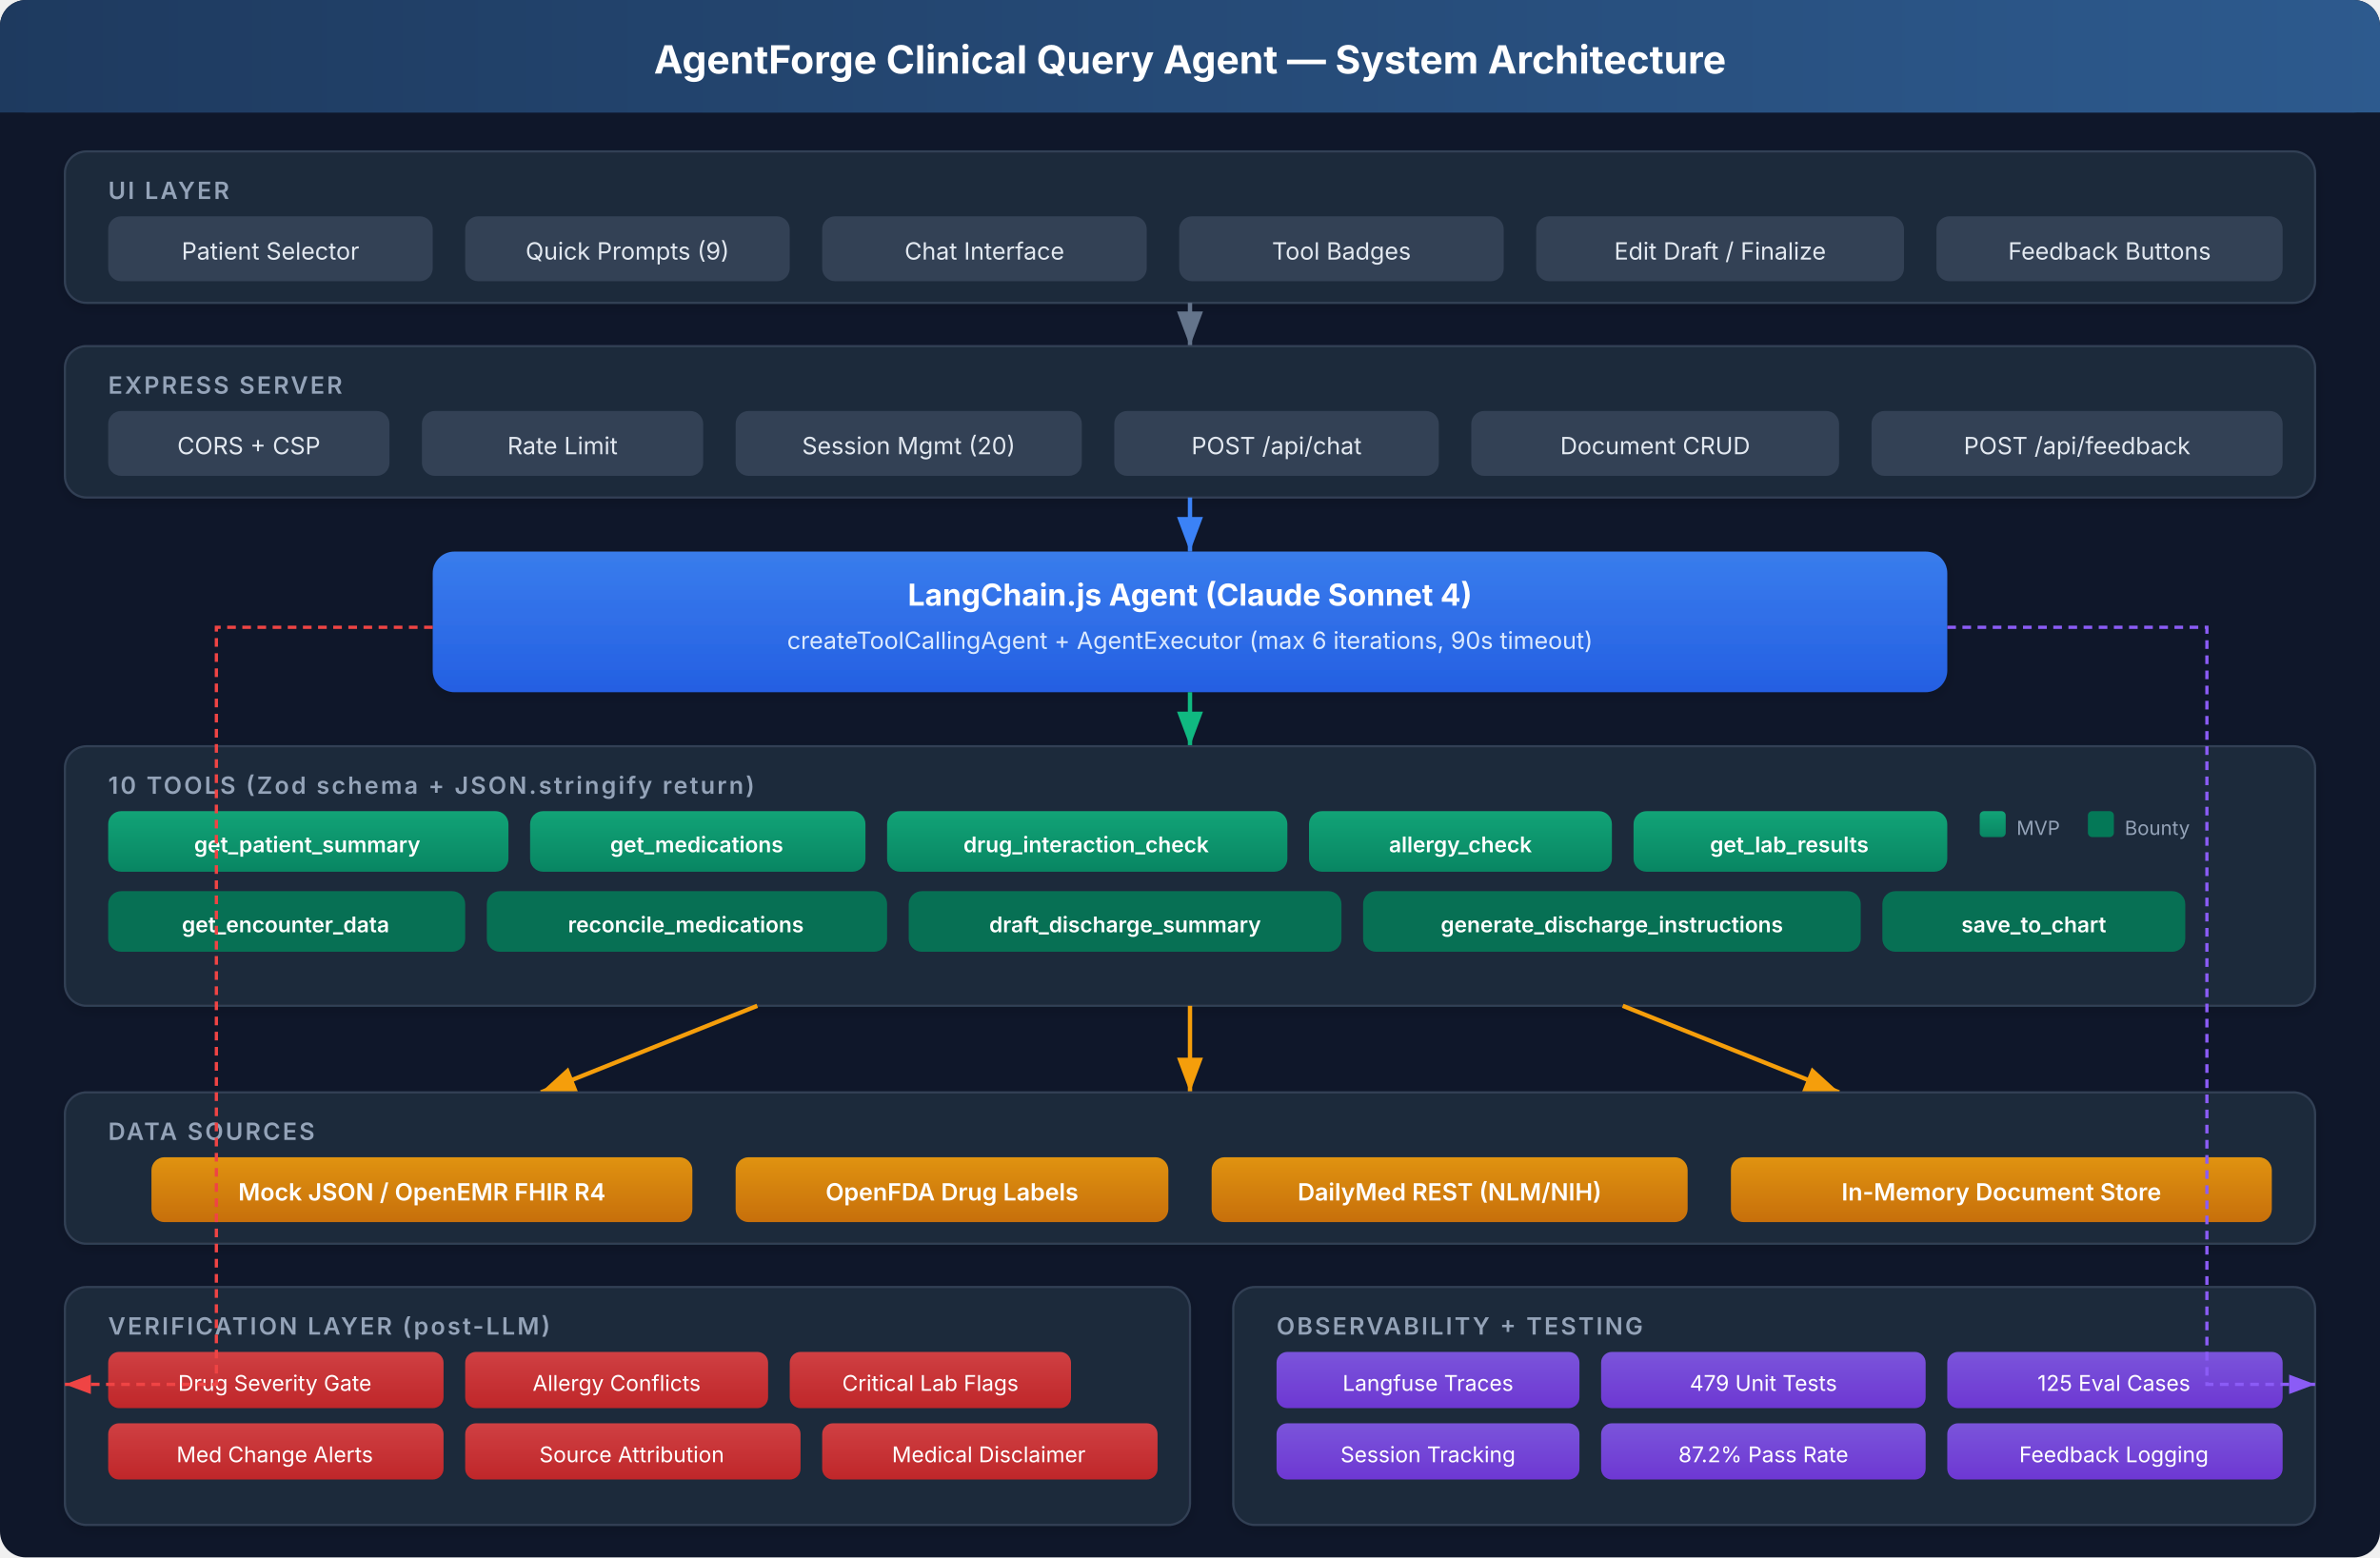
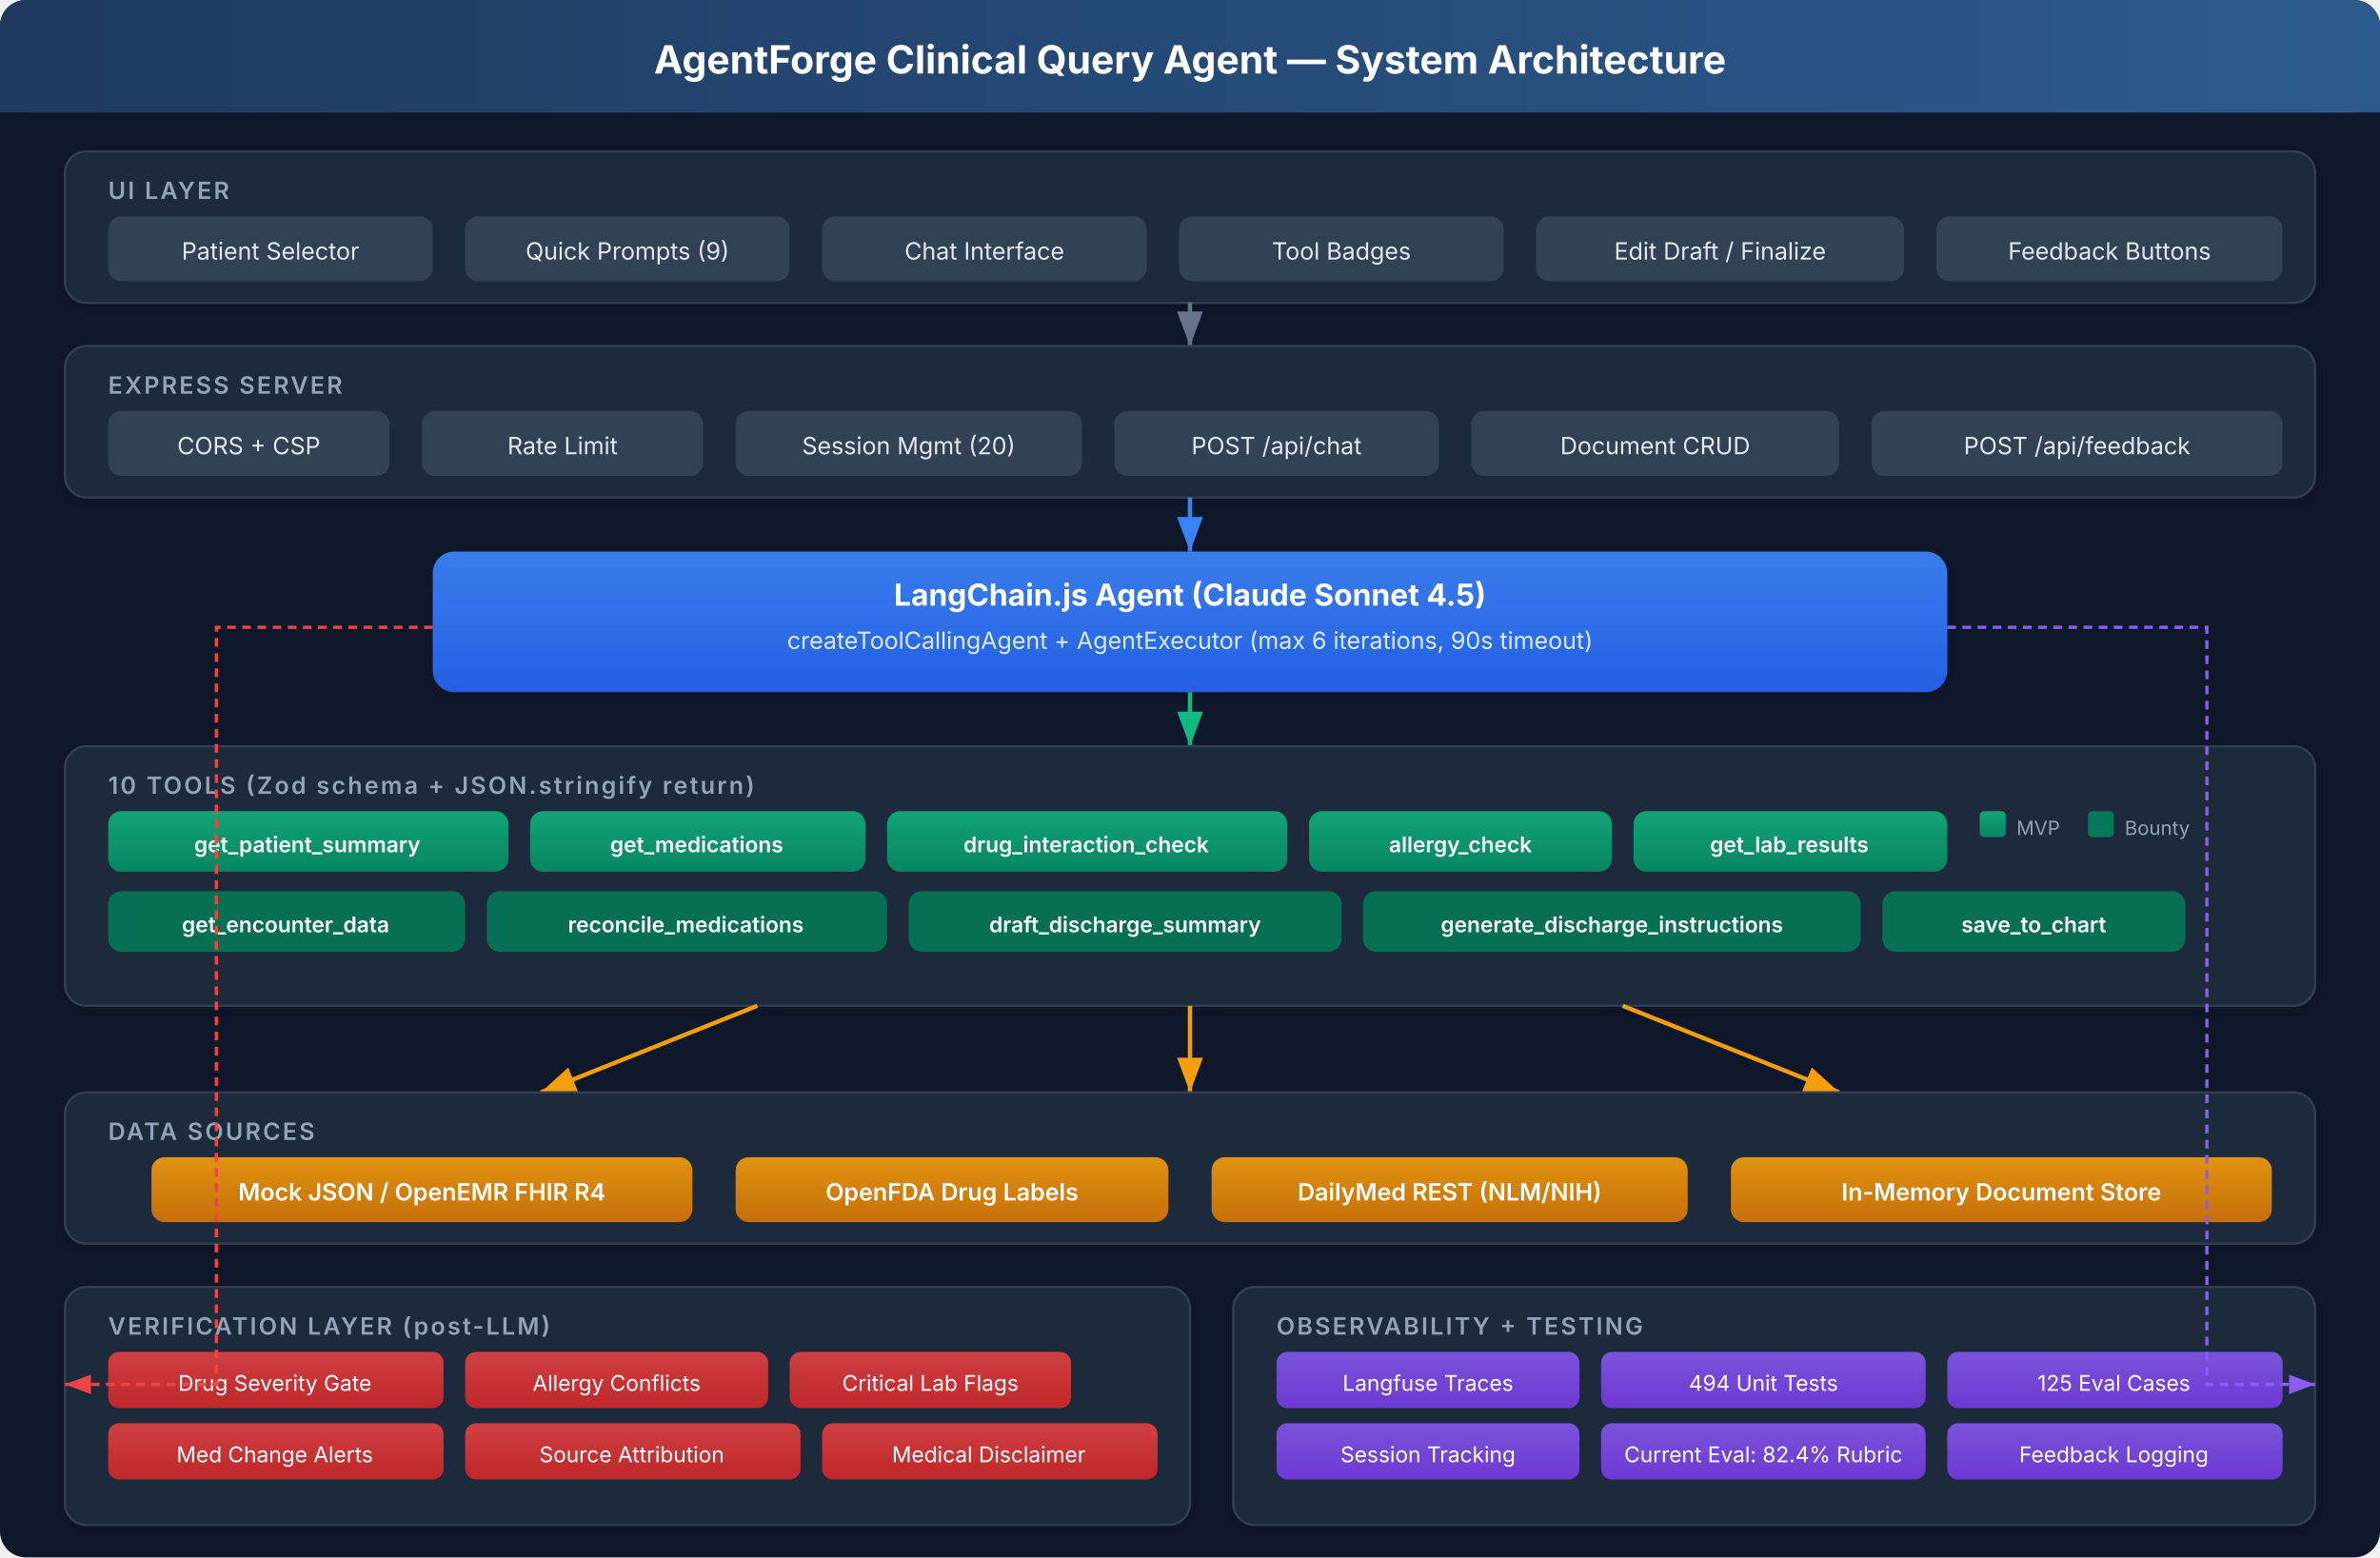
<svg xmlns="http://www.w3.org/2000/svg" viewBox="0 0 1100 720" font-family="Inter, -apple-system, sans-serif">
  <defs>
    <linearGradient id="headerGrad" x1="0" y1="0" x2="1" y2="0">
      <stop offset="0%" stop-color="#1e3a5f" />
      <stop offset="100%" stop-color="#2d5a8e" />
    </linearGradient>
    <linearGradient id="agentGrad" x1="0" y1="0" x2="0" y2="1">
      <stop offset="0%" stop-color="#3b82f6" />
      <stop offset="100%" stop-color="#2563eb" />
    </linearGradient>
    <linearGradient id="toolGrad" x1="0" y1="0" x2="0" y2="1">
      <stop offset="0%" stop-color="#10b981" />
      <stop offset="100%" stop-color="#059669" />
    </linearGradient>
    <linearGradient id="dataGrad" x1="0" y1="0" x2="0" y2="1">
      <stop offset="0%" stop-color="#f59e0b" />
      <stop offset="100%" stop-color="#d97706" />
    </linearGradient>
    <linearGradient id="verifyGrad" x1="0" y1="0" x2="0" y2="1">
      <stop offset="0%" stop-color="#ef4444" />
      <stop offset="100%" stop-color="#dc2626" />
    </linearGradient>
    <linearGradient id="obsGrad" x1="0" y1="0" x2="0" y2="1">
      <stop offset="0%" stop-color="#8b5cf6" />
      <stop offset="100%" stop-color="#7c3aed" />
    </linearGradient>
    <filter id="shadow" x="-4%" y="-4%" width="108%" height="112%">
      <feDropShadow dx="0" dy="2" stdDeviation="3" flood-color="#000" flood-opacity="0.15" />
    </filter>
  </defs>
  <rect width="1100" height="720" rx="12" fill="#0f172a" />
  <rect x="0" y="0" width="1100" height="52" rx="12" fill="url(#headerGrad)" />
  <rect x="0" y="20" width="1100" height="32" fill="url(#headerGrad)" />
  <text x="550" y="34" text-anchor="middle" fill="white" font-size="18" font-weight="bold">AgentForge Clinical Query Agent — System Architecture</text>
  <rect x="30" y="70" width="1040" height="70" rx="10" fill="#1e293b" stroke="#334155" stroke-width="1" filter="url(#shadow)" />
  <text x="50" y="92" fill="#94a3b8" font-size="11" font-weight="600" letter-spacing="1">UI LAYER</text>
  <rect x="50" y="100" width="150" height="30" rx="6" fill="#334155" />
  <text x="125" y="120" text-anchor="middle" fill="#e2e8f0" font-size="11">Patient Selector</text>
  <rect x="215" y="100" width="150" height="30" rx="6" fill="#334155" />
  <text x="290" y="120" text-anchor="middle" fill="#e2e8f0" font-size="11">Quick Prompts (9)</text>
  <rect x="380" y="100" width="150" height="30" rx="6" fill="#334155" />
  <text x="455" y="120" text-anchor="middle" fill="#e2e8f0" font-size="11">Chat Interface</text>
  <rect x="545" y="100" width="150" height="30" rx="6" fill="#334155" />
  <text x="620" y="120" text-anchor="middle" fill="#e2e8f0" font-size="11">Tool Badges</text>
  <rect x="710" y="100" width="170" height="30" rx="6" fill="#334155" />
  <text x="795" y="120" text-anchor="middle" fill="#e2e8f0" font-size="11">Edit Draft / Finalize</text>
  <rect x="895" y="100" width="160" height="30" rx="6" fill="#334155" />
  <text x="975" y="120" text-anchor="middle" fill="#e2e8f0" font-size="11">Feedback Buttons</text>
  <line x1="550" y1="140" x2="550" y2="160" stroke="#64748b" stroke-width="2" marker-end="url(#arrowGray)" />
  <defs>
    <marker id="arrowGray" markerWidth="8" markerHeight="6" refX="8" refY="3" orient="auto">
      <path d="M0,0 L8,3 L0,6" fill="#64748b" />
    </marker>
  </defs>
  <rect x="30" y="160" width="1040" height="70" rx="10" fill="#1e293b" stroke="#334155" stroke-width="1" filter="url(#shadow)" />
  <text x="50" y="182" fill="#94a3b8" font-size="11" font-weight="600" letter-spacing="1">EXPRESS SERVER</text>
  <rect x="50" y="190" width="130" height="30" rx="6" fill="#334155" />
  <text x="115" y="210" text-anchor="middle" fill="#e2e8f0" font-size="11">CORS + CSP</text>
  <rect x="195" y="190" width="130" height="30" rx="6" fill="#334155" />
  <text x="260" y="210" text-anchor="middle" fill="#e2e8f0" font-size="11">Rate Limit</text>
  <rect x="340" y="190" width="160" height="30" rx="6" fill="#334155" />
  <text x="420" y="210" text-anchor="middle" fill="#e2e8f0" font-size="11">Session Mgmt (20)</text>
  <rect x="515" y="190" width="150" height="30" rx="6" fill="#334155" />
  <text x="590" y="210" text-anchor="middle" fill="#e2e8f0" font-size="11">POST /api/chat</text>
  <rect x="680" y="190" width="170" height="30" rx="6" fill="#334155" />
  <text x="765" y="210" text-anchor="middle" fill="#e2e8f0" font-size="11">Document CRUD</text>
  <rect x="865" y="190" width="190" height="30" rx="6" fill="#334155" />
  <text x="960" y="210" text-anchor="middle" fill="#e2e8f0" font-size="11">POST /api/feedback</text>
  <line x1="550" y1="230" x2="550" y2="255" stroke="#3b82f6" stroke-width="2" marker-end="url(#arrowBlue)" />
  <defs>
    <marker id="arrowBlue" markerWidth="8" markerHeight="6" refX="8" refY="3" orient="auto">
      <path d="M0,0 L8,3 L0,6" fill="#3b82f6" />
    </marker>
  </defs>
  <rect x="200" y="255" width="700" height="65" rx="10" fill="url(#agentGrad)" filter="url(#shadow)" opacity="0.95" />
-   <text x="550" y="280" text-anchor="middle" fill="white" font-size="14" font-weight="bold">LangChain.js Agent (Claude Sonnet 4)</text>
+   <text x="550" y="280" text-anchor="middle" fill="white" font-size="14" font-weight="bold">LangChain.js Agent (Claude Sonnet 4.5)</text>
  <text x="550" y="300" text-anchor="middle" fill="#dbeafe" font-size="11">createToolCallingAgent + AgentExecutor (max 6 iterations, 90s timeout)</text>
  <line x1="550" y1="320" x2="550" y2="345" stroke="#10b981" stroke-width="2" marker-end="url(#arrowGreen)" />
  <defs>
    <marker id="arrowGreen" markerWidth="8" markerHeight="6" refX="8" refY="3" orient="auto">
      <path d="M0,0 L8,3 L0,6" fill="#10b981" />
    </marker>
  </defs>
  <rect x="30" y="345" width="1040" height="120" rx="10" fill="#1e293b" stroke="#334155" stroke-width="1" filter="url(#shadow)" />
  <text x="50" y="367" fill="#94a3b8" font-size="11" font-weight="600" letter-spacing="1">10 TOOLS (Zod schema + JSON.stringify return)</text>
  <rect x="50" y="375" width="185" height="28" rx="6" fill="url(#toolGrad)" opacity="0.85" />
  <text x="142" y="394" text-anchor="middle" fill="white" font-size="10" font-weight="600">get_patient_summary</text>
  <rect x="245" y="375" width="155" height="28" rx="6" fill="url(#toolGrad)" opacity="0.85" />
  <text x="322" y="394" text-anchor="middle" fill="white" font-size="10" font-weight="600">get_medications</text>
  <rect x="410" y="375" width="185" height="28" rx="6" fill="url(#toolGrad)" opacity="0.85" />
  <text x="502" y="394" text-anchor="middle" fill="white" font-size="10" font-weight="600">drug_interaction_check</text>
  <rect x="605" y="375" width="140" height="28" rx="6" fill="url(#toolGrad)" opacity="0.85" />
  <text x="675" y="394" text-anchor="middle" fill="white" font-size="10" font-weight="600">allergy_check</text>
  <rect x="755" y="375" width="145" height="28" rx="6" fill="url(#toolGrad)" opacity="0.85" />
  <text x="827" y="394" text-anchor="middle" fill="white" font-size="10" font-weight="600">get_lab_results</text>
  <rect x="50" y="412" width="165" height="28" rx="6" fill="#047857" opacity="0.9" />
  <text x="132" y="431" text-anchor="middle" fill="white" font-size="10" font-weight="600">get_encounter_data</text>
  <rect x="225" y="412" width="185" height="28" rx="6" fill="#047857" opacity="0.9" />
  <text x="317" y="431" text-anchor="middle" fill="white" font-size="10" font-weight="600">reconcile_medications</text>
  <rect x="420" y="412" width="200" height="28" rx="6" fill="#047857" opacity="0.9" />
  <text x="520" y="431" text-anchor="middle" fill="white" font-size="10" font-weight="600">draft_discharge_summary</text>
  <rect x="630" y="412" width="230" height="28" rx="6" fill="#047857" opacity="0.9" />
  <text x="745" y="431" text-anchor="middle" fill="white" font-size="10" font-weight="600">generate_discharge_instructions</text>
  <rect x="870" y="412" width="140" height="28" rx="6" fill="#047857" opacity="0.9" />
  <text x="940" y="431" text-anchor="middle" fill="white" font-size="10" font-weight="600">save_to_chart</text>
  <rect x="915" y="375" width="12" height="12" rx="2" fill="url(#toolGrad)" opacity="0.85" />
  <text x="932" y="386" fill="#94a3b8" font-size="9">MVP</text>
  <rect x="965" y="375" width="12" height="12" rx="2" fill="#047857" />
  <text x="982" y="386" fill="#94a3b8" font-size="9">Bounty</text>
  <line x1="350" y1="465" x2="250" y2="505" stroke="#f59e0b" stroke-width="2" marker-end="url(#arrowYellow)" />
  <line x1="550" y1="465" x2="550" y2="505" stroke="#f59e0b" stroke-width="2" marker-end="url(#arrowYellow)" />
  <line x1="750" y1="465" x2="850" y2="505" stroke="#f59e0b" stroke-width="2" marker-end="url(#arrowYellow)" />
  <defs>
    <marker id="arrowYellow" markerWidth="8" markerHeight="6" refX="8" refY="3" orient="auto">
      <path d="M0,0 L8,3 L0,6" fill="#f59e0b" />
    </marker>
  </defs>
  <rect x="30" y="505" width="1040" height="70" rx="10" fill="#1e293b" stroke="#334155" stroke-width="1" filter="url(#shadow)" />
  <text x="50" y="527" fill="#94a3b8" font-size="11" font-weight="600" letter-spacing="1">DATA SOURCES</text>
  <rect x="70" y="535" width="250" height="30" rx="6" fill="url(#dataGrad)" opacity="0.9" />
  <text x="195" y="555" text-anchor="middle" fill="white" font-size="11" font-weight="600">Mock JSON / OpenEMR FHIR R4</text>
  <rect x="340" y="535" width="200" height="30" rx="6" fill="url(#dataGrad)" opacity="0.9" />
  <text x="440" y="555" text-anchor="middle" fill="white" font-size="11" font-weight="600">OpenFDA Drug Labels</text>
  <rect x="560" y="535" width="220" height="30" rx="6" fill="url(#dataGrad)" opacity="0.9" />
  <text x="670" y="555" text-anchor="middle" fill="white" font-size="11" font-weight="600">DailyMed REST (NLM/NIH)</text>
  <rect x="800" y="535" width="250" height="30" rx="6" fill="url(#dataGrad)" opacity="0.9" />
  <text x="925" y="555" text-anchor="middle" fill="white" font-size="11" font-weight="600">In-Memory Document Store</text>
  <rect x="30" y="595" width="520" height="110" rx="10" fill="#1e293b" stroke="#334155" stroke-width="1" filter="url(#shadow)" />
  <text x="50" y="617" fill="#94a3b8" font-size="11" font-weight="600" letter-spacing="1">VERIFICATION LAYER (post-LLM)</text>
  <rect x="50" y="625" width="155" height="26" rx="5" fill="url(#verifyGrad)" opacity="0.85" />
  <text x="127" y="643" text-anchor="middle" fill="white" font-size="10">Drug Severity Gate</text>
  <rect x="215" y="625" width="140" height="26" rx="5" fill="url(#verifyGrad)" opacity="0.85" />
  <text x="285" y="643" text-anchor="middle" fill="white" font-size="10">Allergy Conflicts</text>
  <rect x="365" y="625" width="130" height="26" rx="5" fill="url(#verifyGrad)" opacity="0.85" />
  <text x="430" y="643" text-anchor="middle" fill="white" font-size="10">Critical Lab Flags</text>
  <rect x="50" y="658" width="155" height="26" rx="5" fill="url(#verifyGrad)" opacity="0.85" />
  <text x="127" y="676" text-anchor="middle" fill="white" font-size="10">Med Change Alerts</text>
  <rect x="215" y="658" width="155" height="26" rx="5" fill="url(#verifyGrad)" opacity="0.85" />
  <text x="292" y="676" text-anchor="middle" fill="white" font-size="10">Source Attribution</text>
  <rect x="380" y="658" width="155" height="26" rx="5" fill="url(#verifyGrad)" opacity="0.85" />
  <text x="457" y="676" text-anchor="middle" fill="white" font-size="10">Medical Disclaimer</text>
  <rect x="570" y="595" width="500" height="110" rx="10" fill="#1e293b" stroke="#334155" stroke-width="1" filter="url(#shadow)" />
  <text x="590" y="617" fill="#94a3b8" font-size="11" font-weight="600" letter-spacing="1">OBSERVABILITY + TESTING</text>
  <rect x="590" y="625" width="140" height="26" rx="5" fill="url(#obsGrad)" opacity="0.85" />
  <text x="660" y="643" text-anchor="middle" fill="white" font-size="10">Langfuse Traces</text>
  <rect x="740" y="625" width="150" height="26" rx="5" fill="url(#obsGrad)" opacity="0.85" />
-   <text x="815" y="643" text-anchor="middle" fill="white" font-size="10">479 Unit Tests</text>
+   <text x="815" y="643" text-anchor="middle" fill="white" font-size="10">494 Unit Tests</text>
  <rect x="900" y="625" width="155" height="26" rx="5" fill="url(#obsGrad)" opacity="0.85" />
  <text x="977" y="643" text-anchor="middle" fill="white" font-size="10">125 Eval Cases</text>
  <rect x="590" y="658" width="140" height="26" rx="5" fill="url(#obsGrad)" opacity="0.85" />
  <text x="660" y="676" text-anchor="middle" fill="white" font-size="10">Session Tracking</text>
  <rect x="740" y="658" width="150" height="26" rx="5" fill="url(#obsGrad)" opacity="0.85" />
-   <text x="815" y="676" text-anchor="middle" fill="white" font-size="10">87.2% Pass Rate</text>
+   <text x="815" y="676" text-anchor="middle" fill="white" font-size="10">Current Eval: 82.4% Rubric</text>
  <rect x="900" y="658" width="155" height="26" rx="5" fill="url(#obsGrad)" opacity="0.85" />
  <text x="977" y="676" text-anchor="middle" fill="white" font-size="10">Feedback Logging</text>
  <path d="M 200 290 L 100 290 L 100 640 L 30 640" stroke="#ef4444" stroke-width="1.5" fill="none" stroke-dasharray="4,3" marker-end="url(#arrowRed)" />
  <defs>
    <marker id="arrowRed" markerWidth="8" markerHeight="6" refX="8" refY="3" orient="auto">
      <path d="M0,0 L8,3 L0,6" fill="#ef4444" />
    </marker>
  </defs>
  <path d="M 900 290 L 1020 290 L 1020 640 L 1070 640" stroke="#8b5cf6" stroke-width="1.5" fill="none" stroke-dasharray="4,3" marker-end="url(#arrowPurple)" />
  <defs>
    <marker id="arrowPurple" markerWidth="8" markerHeight="6" refX="8" refY="3" orient="auto">
      <path d="M0,0 L8,3 L0,6" fill="#8b5cf6" />
    </marker>
  </defs>
</svg>
